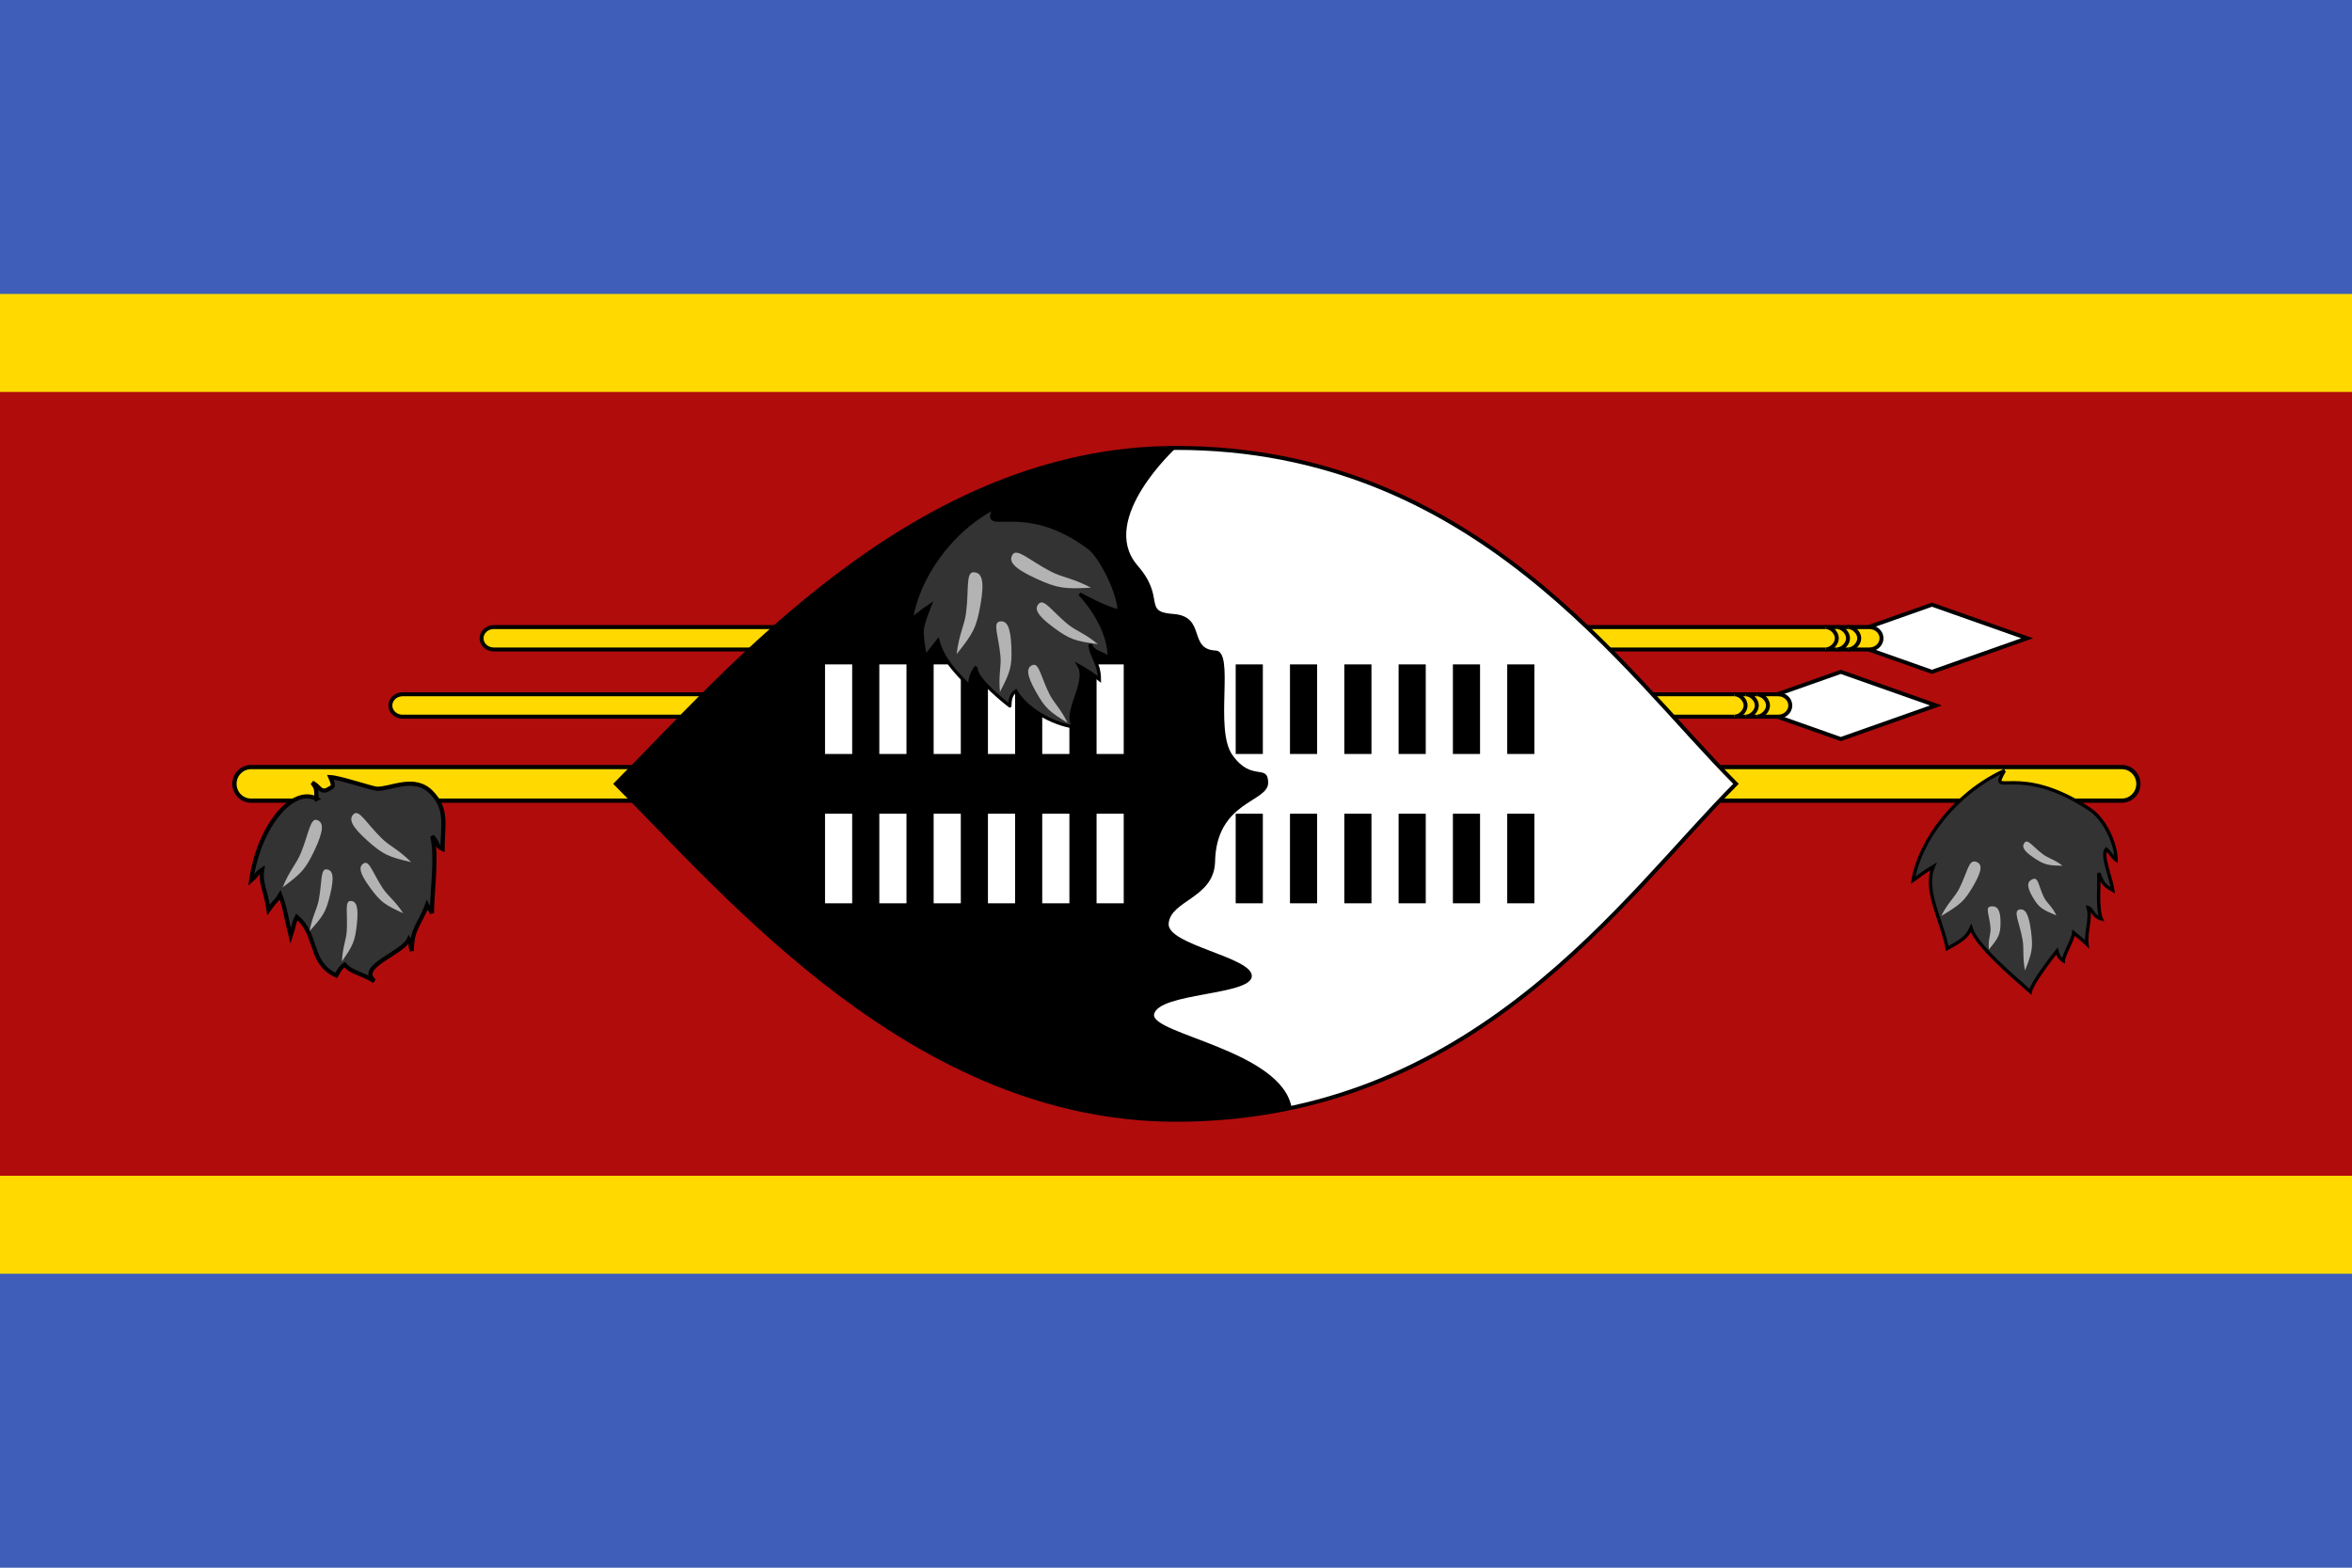
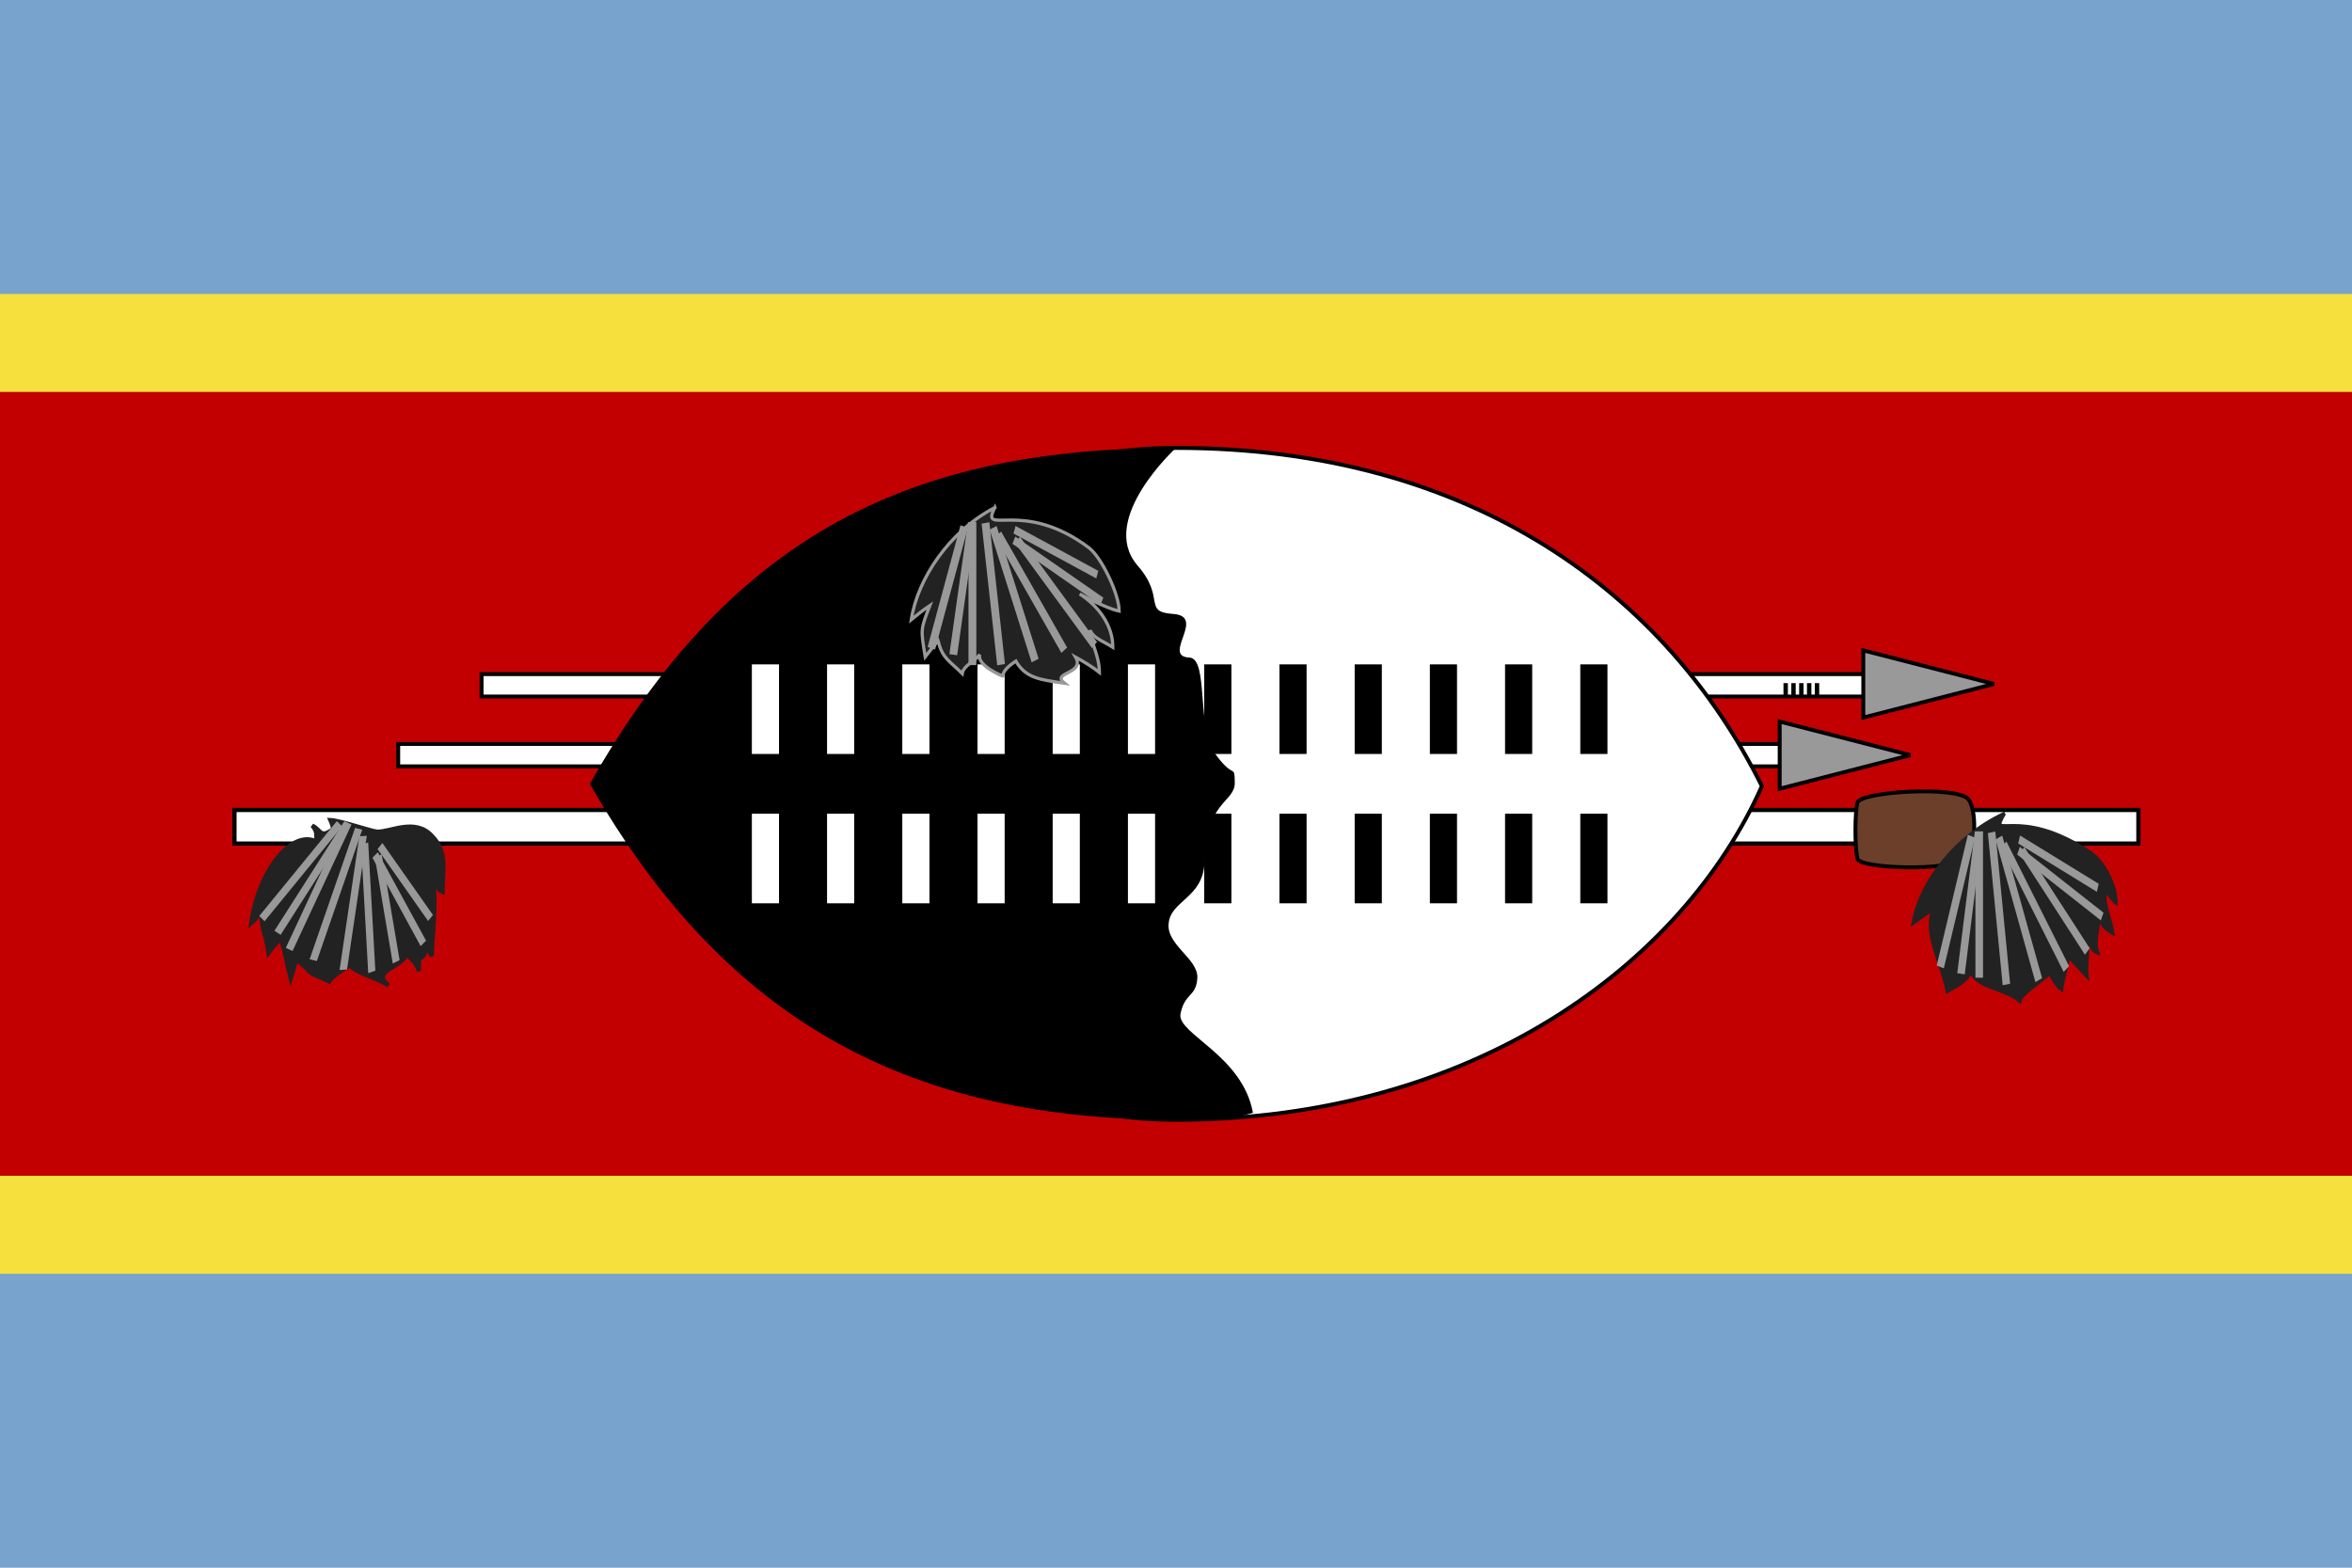
- <svg xmlns="http://www.w3.org/2000/svg" xmlns:xlink="http://www.w3.org/1999/xlink" width="900" height="600">
-   <path d="M0 0h900v600H0z" fill="#3e5eb9" />
-   <path d="M0 112.5h900v375H0z" fill="#ffd900" />
-   <path d="M0 150h900v300H0z" fill="#b10c0c" />
-   <g transform="scale(1.5)" fill="#ffd900" stroke="#000" stroke-width="1.008">
-     <g id="a">
-       <path d="m492.85 154.28-24.285 8.571 24.285 8.571 24.285-8.571z" fill="#fff" />
-       <rect x="122.85" y="160" width="357.13" height="5.714" rx="3.106" ry="2.857" />
-       <path d="M471.44 165.71c1.427 0 2.859-1.429 2.859-2.857s-1.431-2.857-2.858-2.857m-2.861 5.714c1.427 0 2.859-1.429 2.859-2.857s-1.431-2.857-2.858-2.857m-2.861 5.714c1.427 0 2.859-1.429 2.859-2.857s-1.431-2.857-2.858-2.857" />
+ <svg xmlns="http://www.w3.org/2000/svg" width="900" height="600">
+   <path fill="#78a3cd" d="M0 0h900v600H0z" />
+   <path fill="#f5e03d" d="M0 112.5h900v375H0z" />
+   <path fill="#c20002" d="M0 150h900v300H0z" />
+   <g fill="#fff" stroke="#000">
+     <path stroke-width="1.5" d="M184.275 258.009H719.97v8.571H184.275z" />
+     <path fill="#d8d8d8" stroke-width="1.5" d="M683.204 262.2h.18v4h-.18zm11.997 0h.18v4h-.18zm-3 0h.18v4h-.18zm-3 0h.18v4h-.18zm-3 0h.18v4h-.18z" />
+     <path stroke-width="1.5" d="M152.372 284.735h535.695v8.57H152.371z" />
+     <path fill="#999" stroke-width="1.5" d="M681.002 276.155v25.713L731 289.01zM713 248.92v25.712l49.999-12.856z" />
+     <path fill-rule="evenodd" stroke="none" d="m361.21 242.676 9.417-36.322 6.728 43.72-1.346-51.794 16.815 53.813-12.106-51.121 20.851 49.102-10.089-51.794" />
+     <path stroke-width="1.62" d="M89.718 310h728.55v12.857H89.718z" />
+     <path stroke-width="1.512" d="M674.209 300.829c-30.076 67.741-109.936 127.737-224.224 127.737-100.002 0-171.42-85.712-214.29-128.566 42.857-42.861 114.282-128.574 214.29-128.574 114.282 0 188.08 56.789 224.115 129.274h.3-.1l-.1.1z" />
+   </g>
+   <path d="M435.03 216.15c11.402 12.823 1.881 17.994 13.95 18.835 12.727.935-4.578 16.242 6.128 16.681 7.485.327 2.616 26.862 9.82 36.729 7.34 10.286 7.434 3.687 7.563 11.117.127 7.686-11.232 6.911-11.584 30.585-.59 13.644-12.929 14.517-13.711 23.297-.972 8.257 11.409 13.565 10.965 20.957-.456 7.37-4.941 5.543-6.483 13.948-.79 7.55 23.781 15.755 27.759 37.588-7.38 2.413-13.581 2.667-29.451 2.679-99.985.072-171.42-35.944-224.286-128.566 54.886-96.68 124.293-128.582 224.301-128.582 0 0-29.683 27.123-14.956 44.723z" />
+   <g stroke="#fff">
+     <path fill="#6b3f2a" stroke="#000" stroke-width="1.5" d="M710.77 307.167c1.173-4.21 37.797-6.48 42.377-1.344 3.168 3.554 3.261 18.747-1.008 22.533-6.135 5.442-40.512 4.026-41.367.338-1.1-4.748-.995-17.968-.002-21.527Z" />
+     <path stroke-width="10.39" d="M292.9 288.566V254.28m28.77 0v34.286m28.793-34.286v34.286m-57.563 57.15V311.43m28.77 0v34.286m28.793-34.286v34.286m28.774-57.15V254.28m28.77 0v34.286M436.8 254.28v34.286m-57.563 57.15V311.43m28.77 0v34.286M436.8 311.43v34.286" />
+   </g>
+   <path stroke="#000" stroke-width="10.39" d="M466.001 288.566V254.28m28.772 0v34.286m28.792-34.286v34.286m-57.564 57.15V311.43m28.772 0v34.286m28.792-34.286v34.286m28.773-57.15V254.28m28.77 0v34.286M609.9 254.28v34.286m-57.563 57.15V311.43m28.77 0v34.286M609.9 311.43v34.286" />
+   <g fill="#222">
+     <g stroke="#222">
+       <path stroke-width="1.282" d="M767.025 311.311c-6.492 11.244 4.982-3.74 32.978 15.084 5.188 3.497 9.721 12.734 9.721 19.139-1.317-.881-2.295-2.841-3.745-4.115-2.031 2.035 1.939 11.366 2.52 15.775-4.377-2.449-3.956-3.609-5.41-6.619.29 3.639-2.096 10.297-.355 14.157-3.45-.986-2.548-5.78-4.349-6.338 1.225 4.368-.395 10.467.213 15.378-2.015-1.995-6.181-6.921-7.118-7.727-.157 2.338-2.532 10.502-2.616 12.713-1.71-1.033-4.193-5.335-4.478-6.42-2.126 2.671-11.026 7.829-11.51 10.838-5.822-5.142-16.699-4.883-18.64-11.529-1.716 3.772-4.2 5.046-9.11 7.8-1.939-10.533-9.194-22.372-5.314-31.401-2.75 1.63-5.013 3.261-7.761 5.267 2.604-15.255 15.88-33.143 34.979-42.002z" />
+       <path stroke-width="1.6" d="M121.174 322.141c-.363-3.274.338-3.666-1.677-6.135 2.933 1.227 3.044 4.488 6.61 2.174 1.309-.678 1.88-.7.289-4.337 3.718.173 15.894 4.348 17.844 4.444 5.12.236 14.466-5.378 20.953 1.525 6.227 6.294 4.148 12.826 4.148 21.543-2.502-1.199-1.296-1.79-3.951-4.907 1.99 7.619-.106 21.356-.106 29.436-1.022-1.948-.872-1.103-1.871-3.12-2.655 7.375-3.146.149-3.146 8.866-.958-3.418-3.397-4.714-4.463-6.512-2.58 5.6-13.836 6.349-7.166 11.993-6.02-3.53-12.023-4.504-14.753-7.679-1.177.759-6.82 4.213-7.914 6.182-10.585-4.87-4.109-1.249-12.402-8.266-1.435 2.942-.781 2.516-2.332 7.304-1.679-6.651-2.138-10.877-4.026-15.767-1.629 2.71-1.484 1.671-4.442 5.768-1.224-8.102-3.216-10.014-2.428-15.375-3.144 2.218-1.086 1.32-4.229 4.05 2.978-20.76 15.837-36.101 25.065-31.188z" />
    </g>
-     <use x="-23.27" y="17.15" width="100%" height="100%" xlink:href="#a" />
-     <rect x="59.812" y="195.72" width="485.7" height="8.571" rx="4.224" ry="4.286" stroke-width="1.08" />
+     <path stroke="#999" stroke-width="1.239" d="M380.7 194.25c-5.937 11.482 10.395-3.819 35.997 15.404 4.745 3.571 11.546 17.68 11.546 24.22-5.451-1.16-15.104-6.54-15.104-6.54s12.673 7.31 12.673 20.39c-4.002-2.502-7.349-3.472-8.68-6.544 0 4.234 3.56 9.623 3.56 16.163-2.435-1.956-6.384-4.365-9.125-5.862 3.776 6.54-9.571 5.773-4.238 10.008-9.327-1.349-14.834-1.926-18.61-8.466-2.001 1.348-4.909 3.466-4.987 5.723.294.245-10.162-4.03-8.83-8.256-1.944 2.727-6.253 4.226-6.697 7.3-5.323-5.25-7.512-5.791-9.288-12.579-2.365 3.073-2.514 3.073-4.88 6.147-1.774-10.757-1.774-10.373 1.775-19.592-2.514 1.665-4.584 3.33-7.098 5.38 2.38-15.578 14.523-33.845 31.988-42.892z" />
  </g>
-   <path d="M664.28 300c-42.856 42.853-100 128.57-214.29 128.57-100 0-171.42-85.712-214.29-128.57 42.857-42.861 114.28-128.57 214.29-128.57 114.28 0 171.42 85.713 214.29 128.57z" fill="#fff" stroke="#000" stroke-width="1.512" />
-   <path d="M435.03 216.15c11.402 12.823 1.881 17.994 13.95 18.835 12.727.935 5.512 13.551 16.218 13.99 7.485.327-.747 30.226 6.457 40.093 7.34 10.286 13.487 3.014 13.616 10.444.127 7.686-19.976 6.911-20.328 30.585-.59 13.644-16.965 14.517-17.747 23.297-.972 8.257 32.261 12.892 31.817 20.284-.456 7.37-35.883 6.216-37.425 14.621-.79 7.55 48.669 13.737 52.647 35.57-7.38 2.413-28.379 4.685-44.249 4.697-99.985.072-171.42-85.72-214.275-128.574 42.857-42.86 114.282-128.574 214.29-128.574 0 0-29.683 27.123-14.956 44.723z" />
-   <g transform="scale(1.5)" stroke="#fff">
-     <g id="d" stroke-width="6.927">
-       <g id="c">
-         <path id="b" d="M213.93 192.38v-22.857m13.85 0v22.857m13.86-22.857v22.857" />
-         <use y="38.1" width="100%" height="100%" xlink:href="#b" />
-       </g>
-       <use x="41.56" width="100%" height="100%" xlink:href="#c" />
-     </g>
+   <g fill="#999" stroke="#999">
+     <path d="M273.401 250.158h2v47.141h-2z" transform="rotate(19.107 473.412 454.536)skewX(4.007)" />
+     <path d="M295.46 256.853h2v48.719h-2z" transform="rotate(-42.852 243.022 44.761)skewX(-13.211)" />
+     <path d="M285.363 282.652h2v53.438h-2z" transform="rotate(-10.173 -138.52 -376.34)skewX(-3.892)" />
+     <path d="M302.024 250.314h2v47.48h-2z" transform="rotate(-50.003 269.178 69.926)skewX(-13.792)" />
+     <path d="M290.965 272.571h2v51.532h-2z" transform="rotate(-27.288 168.351 -40.434)skewX(-9.73)" />
+     <path d="M371.096 200.298h2v53.764h-2z" />
+     <path d="M302.024 179.445h2v34.037h-2z" transform="rotate(-75.003 339.693 107.407)skewX(-13.473)" />
+     <path d="m370.811 200.42 1.98.279-6.958 49.513-1.98-.278z" />
+     <path d="M302.024 204.799h2v38.847h-2z" transform="rotate(-69.003 322.19 107.248)skewX(-13.792)" />
+     <path d="M252.817 242.26h1.849v45.652h-1.849z" transform="rotate(45.189 116.055 99.569)skewX(5.927)" />
+     <path d="M279.221 243.392h1.89v46.165h-1.89z" transform="rotate(-19.559 406.303 483.95)skewX(-16.366)" />
+     <path d="M262.622 275.036h1.84v51.999h-1.84z" transform="rotate(14.215 17.612 -116.854)skewX(-4.865)" />
+     <path d="M287.542 201.58h1.904v38.236h-1.904z" transform="rotate(-26.677 452.626 437.176)skewX(-17.081)" />
+     <path d="M270.789 262.279h1.861v49.587h-1.861z" transform="rotate(-3.705 1076.955 1475.75)skewX(-12.106)" />
+     <path d="m132.188 315.027 1.665.776-22.153 47.508-1.665-.776z" />
+     <path d="M293.355 165.444h1.943v31.381h-1.943z" transform="rotate(-50.836 363.73 352.082)skewX(-15.761)" />
+     <path d="M341.269 181.392h1.839v48.689h-1.839z" transform="rotate(33.485 15.967 -104.748)skewX(.943)" />
+     <path d="M292.333 189.481h1.935v35.942h-1.935z" transform="rotate(-45.122 356.765 370.83)skewX(-16.529)" />
+     <path d="M263.38 264.949h1.927v49.927h-1.927z" transform="rotate(21.426 381.091 1488.767)skewX(8.027)" />
+     <path d="M298.208 259.652h2.017v49.249h-2.017z" transform="rotate(-46.42 561.105 -362.462)skewX(-19.749)" />
+     <path d="M272.02 302.535h1.906v57.197h-1.906z" transform="rotate(-11.49 583.91 -2276.736)skewX(-5.94)" />
+     <path d="M309.541 222.082h2.05v42.124h-2.05z" transform="rotate(-53.474 603.598 -268.82)skewX(-20.597)" />
+     <path d="M284.244 284.681h1.954v53.823h-1.954z" transform="rotate(-30.301 554.935 -721.003)skewX(-14.694)" />
+     <path d="M756.404 318.685h1.899v55h-1.899z" />
+     <path d="M322.286 171.577h2.134v32.544h-2.134z" transform="rotate(-76.694 614.727 -73.434)skewX(-18.255)" />
+     <path d="M353.157 199.711h1.903v53.607h-1.903z" transform="rotate(9.045 -194.77 2762.993)skewX(1.973)" />
+     <path d="M320.062 197.18h2.12v37.402h-2.12z" transform="rotate(-71.283 601.859 -102.072)skewX(-19.485)" />
  </g>
-   <use transform="scale(1.5)" x="104.76" width="100%" height="100%" stroke="#000" xlink:href="#d" />
-   <path d="M767.025 294.9c-6.492 11.244 4.982-3.74 32.978 15.084 5.188 3.497 9.721 12.734 9.721 19.139-1.317-.881-2.295-2.841-3.745-4.115-2.031 2.035 1.939 11.366 2.52 15.775-4.377-2.449-3.956-3.609-5.41-6.619.29 3.639-.751 13.66.99 17.52-3.45-.986-3.22-3.762-5.021-4.32 1.225 4.368-1.068 9.122-.46 14.033-2.015-1.995-4.163-3.558-5.1-4.364-.157 2.338-3.877 8.484-3.961 10.695-1.71-1.033-2.175-2.644-2.46-3.729-2.126 2.671-9.681 12.537-10.165 15.546-5.822-5.142-20.735-17.663-22.676-24.309-1.716 3.772-4.2 5.046-9.11 7.8-1.939-10.533-9.194-22.372-5.314-31.401-2.75 1.63-5.013 3.261-7.761 5.267 2.604-15.255 15.88-33.143 34.979-42.002z" fill="#333" stroke="#000" stroke-width="1.282" />
-   <path d="M742.82 350.58c2.695-5.388 5.178-7.096 6.92-10.566 3.076-6.098 3.515-10.949 6.196-10.238 2.68.711 2.677 3.209-.795 9.204-3.473 5.996-5.124 7.277-12.321 11.6zm18.225 12.84c-.347-4.103.843-5.816.627-8.457-.37-4.649-2.271-7.839.201-8.066 2.472-.226 3.627 1.36 3.634 6.044.008 4.685-.717 5.915-4.46 10.48zm13.83 8.04c-1.08-5.727-.271-8.267-.963-11.957-1.203-6.492-3.583-10.765-1.293-11.359s3.674 1.506 4.54 8.09c.868 6.583.41 8.392-2.284 15.226zm14.385-40.125c-3.378-2.564-5.349-2.736-7.527-4.383-3.837-2.89-5.778-5.985-7.013-4.449-1.234 1.536-.358 3.216 3.663 5.883 4.02 2.667 5.382 2.877 10.878 2.949zm-2.385 19.005c-1.78-3.697-3.654-4.635-4.806-7.014-2.035-4.18-2.038-7.797-4.246-6.87s-2.385 2.82-.024 6.867c2.36 4.046 3.597 4.779 9.076 7.017z" fill="#b3b3b3" />
-   <path d="M121.174 305.73c-.363-3.274.338-3.666-1.677-6.135 2.933 1.227 3.044 4.488 6.61 2.174 1.309-.678 1.88-.7.289-4.337 3.718.173 15.894 4.348 17.844 4.444 5.12.236 14.466-5.378 20.953 1.525 6.227 6.294 4.148 12.826 4.148 21.543-2.502-1.199-1.296-1.79-3.951-4.907 1.99 7.619-.106 21.356-.106 29.436-1.022-1.948-.872-1.103-1.871-3.12-2.655 7.375-5.837 8.893-5.837 17.61-.958-3.418-.033-2.696-1.099-4.494-2.58 5.6-19.89 10.385-13.22 16.029-6.02-3.53-8.66-3.159-11.39-6.334-1.177.759-2.111 2.196-3.205 4.165-10.585-4.87-6.8-15.375-15.093-22.392-1.435 2.942-.781 2.516-2.332 7.304-1.679-6.651-2.138-10.877-4.026-15.767-1.629 2.71-1.484 1.671-4.442 5.768-1.224-8.102-3.216-10.014-2.428-15.375-3.144 2.218-1.086 1.32-4.229 4.05 2.978-20.76 15.837-36.101 25.065-31.188z" fill="#333" stroke="#000" stroke-width="1.601" />
-   <path d="M108.15 339.62c2.728-6.684 5.186-8.783 6.949-13.086 3.112-7.563 3.619-13.61 6.233-12.687 2.615.922 2.573 4.037-.925 11.467-3.498 7.433-5.135 9.008-12.257 14.304zm10.326 16.725c1.094-5.992 2.819-8.175 3.528-12.034 1.259-6.786.557-11.84 2.987-11.573 2.43.266 2.979 2.828 1.362 9.578-1.617 6.751-2.733 8.349-7.878 14.029zm12.351 11.625c.308-5.81 1.67-8.077 1.874-11.82.369-6.582-.898-11.293 1.419-11.32s3.143 2.34 2.433 8.929c-.71 6.59-1.567 8.234-5.726 14.211zm26.522-37.995c-5.071-5.052-8.137-5.996-11.409-9.245-5.763-5.706-8.547-11.064-10.599-9.165-2.052 1.9-.817 4.746 5.25 10.176 6.068 5.43 8.178 6.222 16.758 8.234zm-3.09 19.53c-3.303-5.073-5.727-6.387-7.86-9.651-3.76-5.736-5.054-10.665-7.185-9.444-2.133 1.221-1.656 3.796 2.42 9.357 4.075 5.559 5.714 6.582 12.625 9.74z" fill="#b3b3b3" />
-   <path d="M380.7 194.25c-5.937 11.482 10.395-3.819 35.997 15.404 4.745 3.571 11.546 17.68 11.546 24.22-5.451-1.16-15.104-6.54-15.104-6.54s11.328 11.346 11.328 24.426c-4.002-2.502-6.004-2.127-7.335-5.199 0 4.234 3.56 6.933 3.56 13.473a52.938 52.938 0 0 0-7.78-5.19c3.776 6.54-6.88 19.227-1.547 23.462-9.327-1.349-18.87-7.308-22.646-13.848-2.001 1.348-2.218 3.466-2.296 5.723.294.245-14.198-10.756-12.866-14.982-1.944 2.727-2.217 4.226-2.661 7.3-5.323-5.25-10.203-10.5-11.979-17.288-2.365 3.073-2.514 3.073-4.88 6.147-1.774-10.757-1.774-10.373 1.775-19.592-2.514 1.665-4.584 3.33-7.098 5.38 2.38-15.578 14.523-33.845 31.988-42.892z" fill="#333" stroke="#000" stroke-width="1.239" />
-   <path d="M366.06 250.35c.95-7.912 3.018-10.893 3.636-15.988 1.103-8.961-.206-15.512 2.97-15.345 3.176.165 4.09 3.47 2.52 12.414-1.569 8.941-2.893 11.113-9.126 18.92zm16.575 14.49c-.643-6.675.59-9.517.18-13.818-.705-7.566-3.042-12.691-.274-13.162 2.767-.471 4.167 2.067 4.465 9.706.299 7.64-.441 9.675-4.372 17.274zm25.875 11.82c-2.814-5.777-5.232-7.499-7.048-11.217-3.209-6.534-3.88-11.87-6.354-10.904-2.475.968-2.339 3.728 1.236 10.124 3.574 6.396 5.19 7.701 12.166 11.997zm8.955-51.735c-7.167-3.773-10.848-3.82-15.466-6.245-8.133-4.25-12.867-9.052-14.547-6.409-1.682 2.643.562 5.271 8.947 9.135s10.96 4.047 21.067 3.519zm2.625 21.615c-5.218-4.341-8.304-4.98-11.67-7.773-5.93-4.9-8.88-9.714-10.861-7.762-1.98 1.951-.657 4.528 5.566 9.145 6.224 4.617 8.352 5.19 16.965 6.39z" fill="#b3b3b3" />
</svg>
